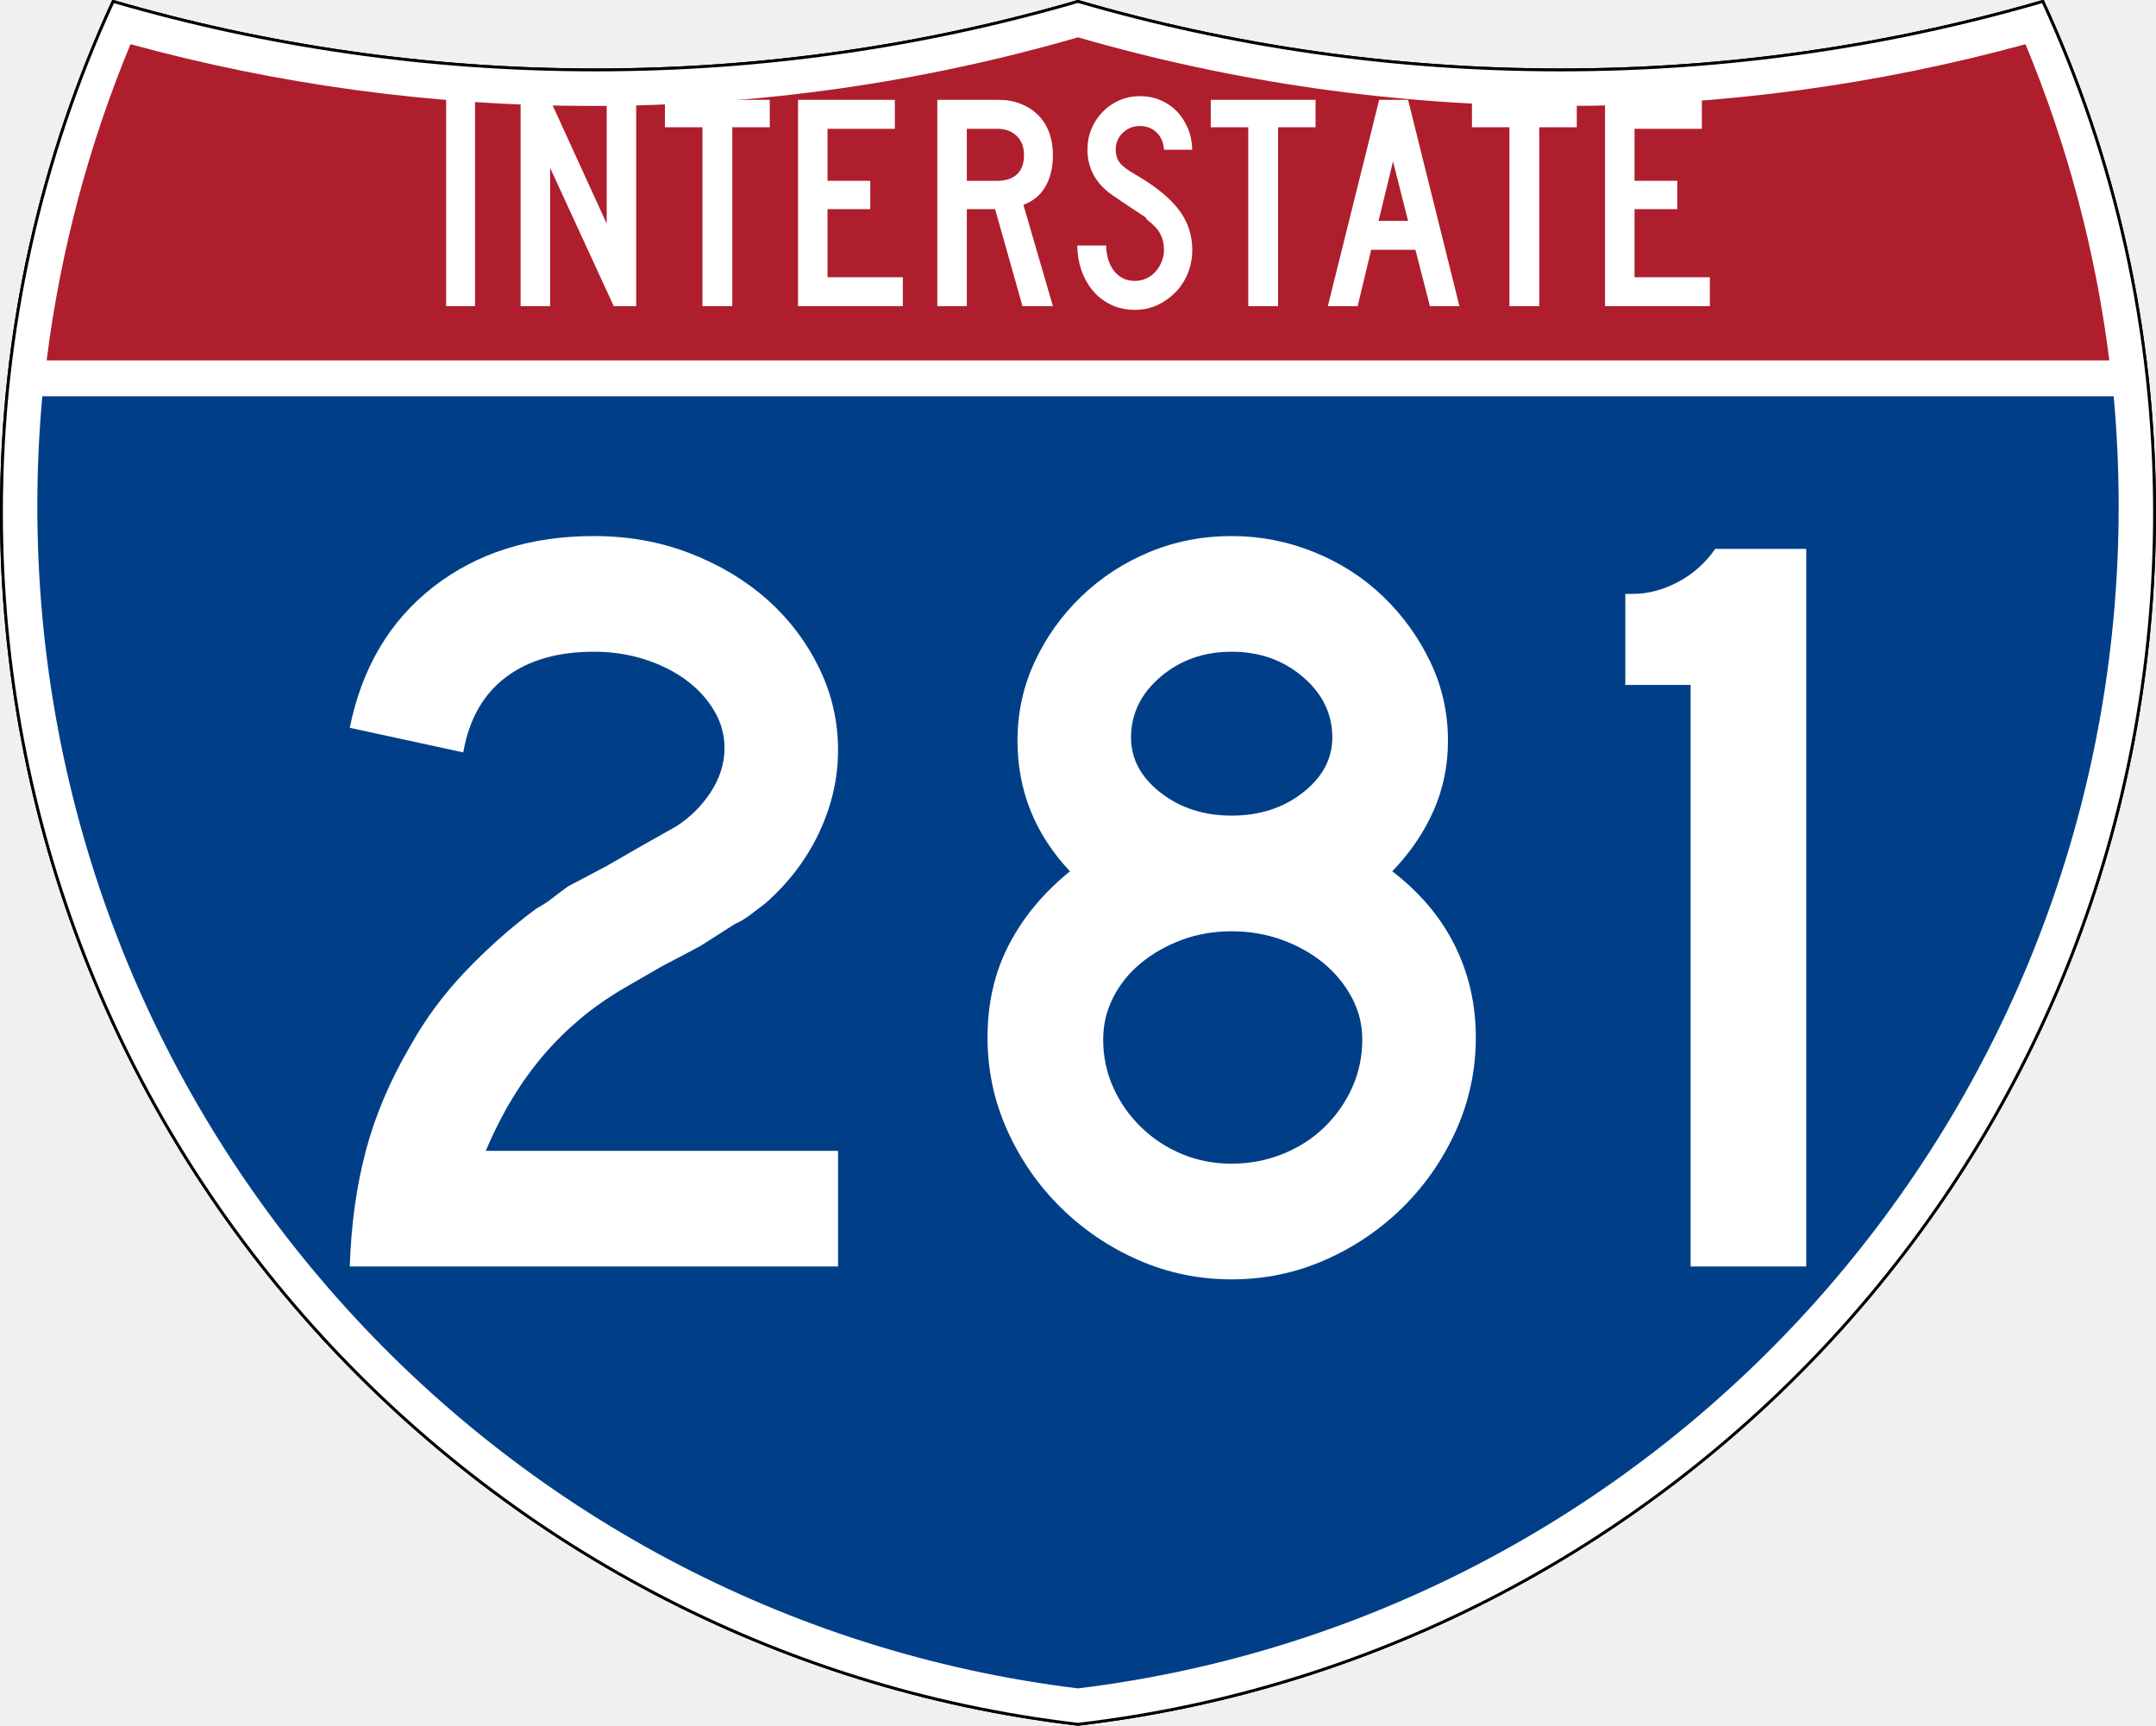
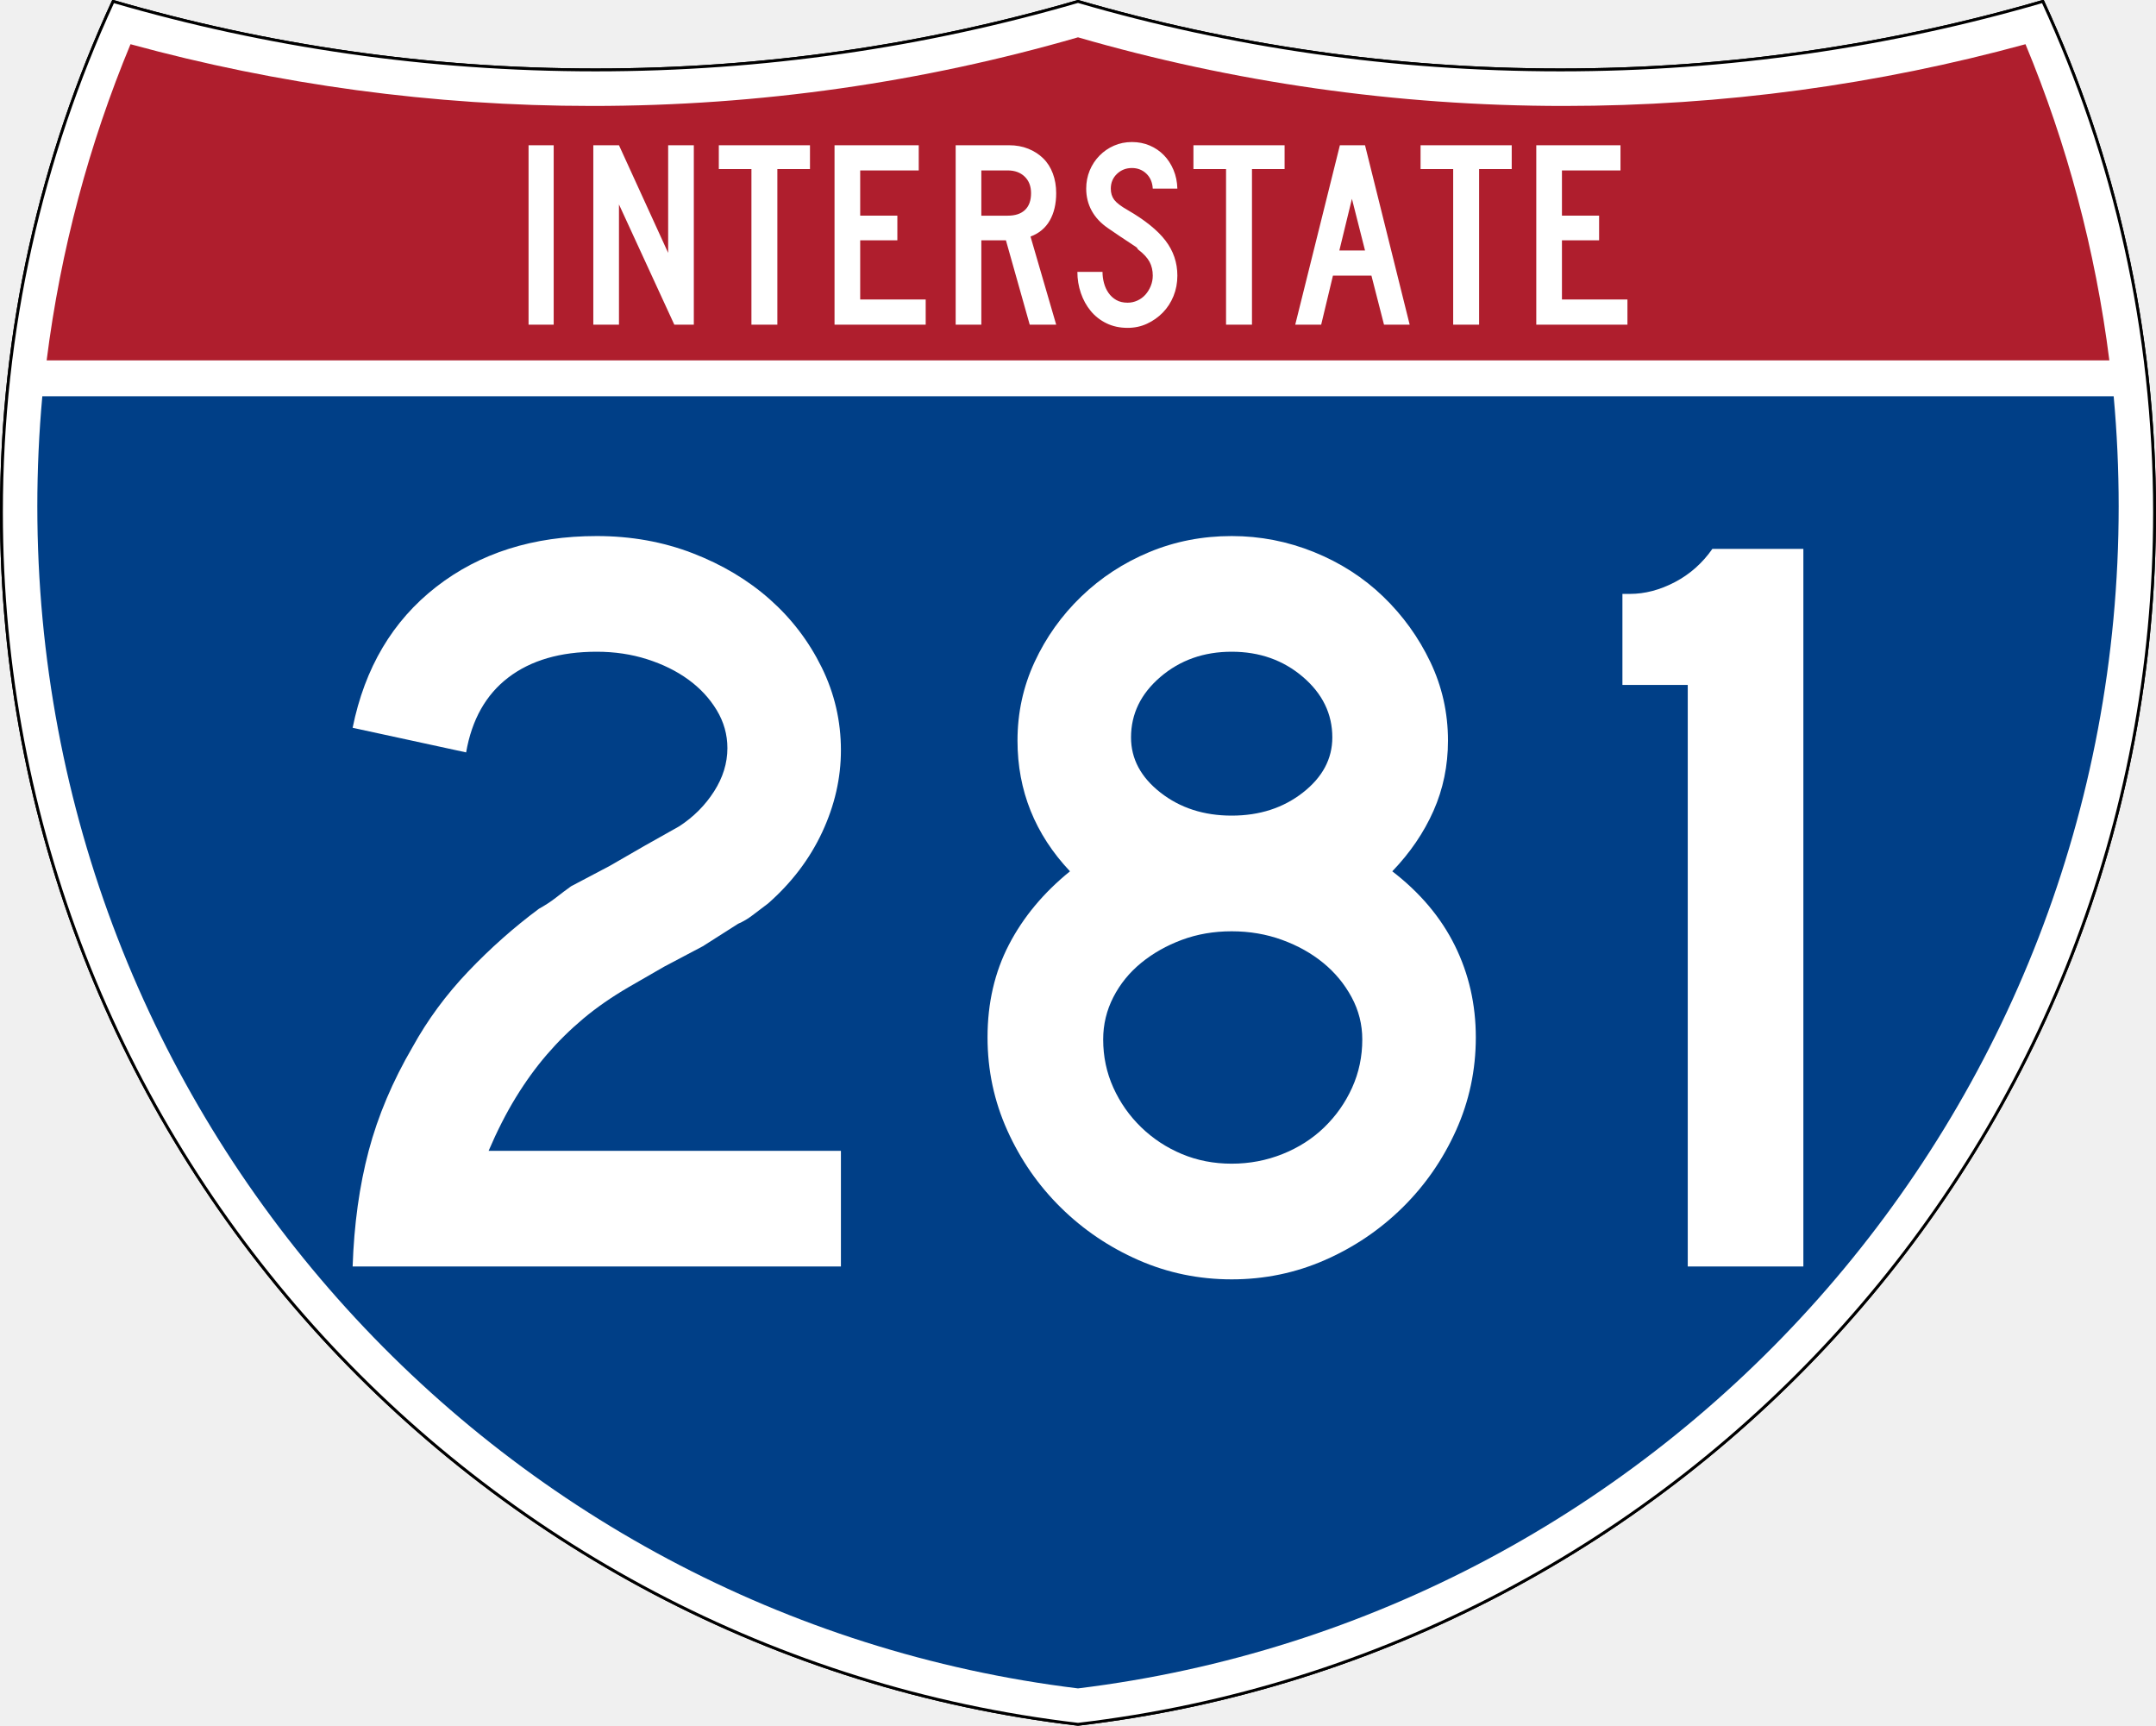
<svg xmlns="http://www.w3.org/2000/svg" width="751" height="601" viewBox="0 0 750 599.999" id="Layer_1" xml:space="preserve">
  <g transform="matrix(0.998668,0,0,0.99867,0.499334,0.398971)" id="g5" style="fill:#ffffff;fill-opacity:1;stroke:#000000;stroke-width:1;stroke-miterlimit:4;stroke-opacity:1;stroke-dasharray:none">
    <path d="M 38.915,0 C 92.236,15.525 148.625,23.85 206.958,23.85 265.291,23.85 321.679,15.525 375,4.883e-4 428.32,15.525 484.709,23.85 543.042,23.85 601.375,23.85 657.764,15.525 711.084,0 736.064,54.121 750,114.388 750,177.909 750,395.718 586.16,575.254 375,599.999 163.839,575.254 0,395.718 0,177.909 0,114.388 13.935,54.121 38.915,0 z" id="path7" style="fill:#ffffff;fill-opacity:1;stroke:#000000;stroke-width:1;stroke-miterlimit:4;stroke-opacity:1;stroke-dasharray:none" />
    <path d="M 38.915,0 C 92.236,15.525 148.625,23.85 206.958,23.85 265.291,23.85 321.679,15.525 375,4.883e-4 428.32,15.525 484.709,23.85 543.042,23.85 601.375,23.85 657.764,15.525 711.084,0 736.064,54.121 750,114.388 750,177.909 750,395.718 586.16,575.254 375,599.999 163.839,575.254 0,395.718 0,177.909 0,114.388 13.935,54.121 38.915,0 z" id="path9" style="fill:#ffffff;fill-opacity:1;stroke:#000000;stroke-width:1;stroke-linecap:round;stroke-linejoin:round;stroke-miterlimit:4;stroke-opacity:1;stroke-dasharray:none" />
  </g>
  <g transform="matrix(1.0056,0,0,1.01014,-2.10137,-3.70189)" id="g11" style="fill:#003f87;fill-opacity:1">
    <path d="m 15,177.909 c 0,-12.782 0.585,-25.427 1.729,-37.91 l 716.542,0 C 734.415,152.482 735,165.127 735,177.909 735,387.423 577.855,560.229 375,584.891 172.145,560.229 15,387.423 15,177.909 z" id="path13" style="fill:#003f87;fill-opacity:1" />
  </g>
  <g transform="matrix(1.00604,0,0,1.02708,-2.2645,-3.1523)" id="g15" style="fill:#af1e2d;fill-opacity:1">
    <path d="m 47.378,17.943 c 50.892,13.635 104.388,20.906 159.582,20.906 58.261,0 114.629,-8.101 168.04,-23.238 53.411,15.137 109.779,23.238 168.04,23.238 55.194,0 108.69,-7.271 159.581,-20.906 14.262,33.625 24.164,69.546 28.996,107.056 l -713.235,0 C 23.215,87.489 33.116,51.567 47.378,17.943 z" id="path17" style="fill:#af1e2d;fill-opacity:1" />
  </g>
-   <path fill="#fff" d="M108.869 112.812V50.416h8.741v62.395h-8.741zm50.701 0-19.25-41.814v41.814h-8.928V50.416h8.928l17.11 37.437V50.416h8.928v62.395h-6.789zm35.847-54.105v54.105h-9.019V58.706h-11.346v-8.29h31.712v8.29h-11.346zm19.889 54.105V50.416h29.294v8.756H224.234v15.736h12.927v8.569H224.234v20.582h22.784v8.753h-31.712zm67.899 0-8.278-29.335h-8.554v29.335h-8.928V50.416h18.6c2.418 0 4.634.404 6.649 1.211 2.015.807 3.751 1.925 5.208 3.354 1.457 1.429 2.573 3.183 3.347 5.262.775 2.079 1.162 4.361 1.162 6.845-0 3.725-.744 6.891-2.232 9.499-1.488 2.608-3.72 4.47-6.696 5.586l8.928 30.639h-9.207zm.465-45.724c-0-2.421-.744-4.346-2.232-5.773-1.488-1.428-3.441-2.141-5.859-2.141h-9.207v15.736h9.207c2.603 0 4.603-.667 5.998-2.002 1.395-1.335 2.093-3.274 2.093-5.819zm50.894 28.681c-0 2.546-.449 4.921-1.348 7.125-.899 2.203-2.138 4.112-3.719 5.727-1.581 1.614-3.41 2.903-5.487 3.865-2.077.962-4.325 1.444-6.743 1.444-2.728 0-5.177-.528-7.346-1.583-2.169-1.055-3.998-2.483-5.486-4.283-1.488-1.8-2.635-3.88-3.441-6.24-.806-2.36-1.209-4.812-1.209-7.356h8.741c-0 1.304.17 2.591.511 3.864.341 1.272.867 2.421 1.581 3.446.713 1.025 1.612 1.848 2.698 2.468 1.085.621 2.402.931 3.952.931 1.179 0 2.311-.248 3.396-.745 1.085-.496 2.015-1.179 2.79-2.049.775-.87 1.394-1.879 1.859-3.027.464-1.148.697-2.344.697-3.587-0-1.8-.372-3.398-1.115-4.794-.744-1.396-2.045-2.809-3.905-4.237-.31-.311-.434-.482-.372-.513.062-.031-.123-.202-.558-.512-.434-.31-1.349-.915-2.744-1.816-1.395-.901-3.674-2.437-6.835-4.608-2.541-1.739-4.447-3.773-5.719-6.102-1.271-2.328-1.907-4.889-1.907-7.682 0-2.236.403-4.331 1.209-6.286.806-1.955 1.937-3.678 3.394-5.168 1.457-1.49 3.146-2.654 5.069-3.493 1.922-.838 3.999-1.258 6.229-1.258 2.233 0 4.294.404 6.185 1.211 1.891.807 3.534 1.925 4.928 3.354 1.394 1.429 2.51 3.136 3.347 5.123.837 1.987 1.287 4.159 1.349 6.518h-8.557c-.123-2.173-.867-3.911-2.231-5.215-1.364-1.303-3.039-1.955-5.023-1.955-2.045 0-3.781.683-5.206 2.049-1.426 1.366-2.138 3.073-2.138 5.121-0 1.552.403 2.855 1.209 3.911.806 1.055 2.356 2.235 4.649 3.538 6.015 3.477 10.401 7.015 13.16 10.616 2.759 3.601 4.138 7.667 4.138 12.199zm25.956-37.062v54.105h-9.019V58.706h-11.346v-8.29H371.867v8.29h-11.346zm45.928 54.105-4.371-17.043h-13.393l-4.09 17.043h-9.022l15.53-62.395h8.744l15.53 62.395h-8.928zM395.289 69.042l-4.371 17.973h8.928l-4.558-17.973zm44.242-10.336v54.105h-9.019V58.706h-11.346v-8.29h31.712v8.29h-11.346zm19.889 54.105V50.416h29.294v8.756h-20.366v15.736h12.927v8.569h-12.927v20.582h22.784v8.753h-31.712z" transform="translate(375.000,70.500) scale(1.15) translate(-300.000,-81.614)" />
+   <path fill="#fff" d="M108.869 112.812V50.416h8.741v62.395h-8.741zm50.701 0-19.25-41.814v41.814h-8.928V50.416h8.928l17.11 37.437V50.416h8.928v62.395h-6.789zm35.847-54.105v54.105h-9.019V58.706h-11.346v-8.29h31.712v8.29h-11.346zm19.889 54.105V50.416h29.294v8.756H224.234v15.736h12.927v8.569H224.234v20.582h22.784v8.753h-31.712zm67.899 0-8.278-29.335h-8.554v29.335h-8.928V50.416h18.6c2.418 0 4.634.404 6.649 1.211 2.015.807 3.751 1.925 5.208 3.354 1.457 1.429 2.573 3.183 3.347 5.262.775 2.079 1.162 4.361 1.162 6.845-0 3.725-.744 6.891-2.232 9.499-1.488 2.608-3.72 4.47-6.696 5.586l8.928 30.639h-9.207zm.465-45.724c-0-2.421-.744-4.346-2.232-5.773-1.488-1.428-3.441-2.141-5.859-2.141h-9.207v15.736h9.207c2.603 0 4.603-.667 5.998-2.002 1.395-1.335 2.093-3.274 2.093-5.819zm50.894 28.681c-0 2.546-.449 4.921-1.348 7.125-.899 2.203-2.138 4.112-3.719 5.727-1.581 1.614-3.41 2.903-5.487 3.865-2.077.962-4.325 1.444-6.743 1.444-2.728 0-5.177-.528-7.346-1.583-2.169-1.055-3.998-2.483-5.486-4.283-1.488-1.8-2.635-3.88-3.441-6.24-.806-2.36-1.209-4.812-1.209-7.356h8.741c-0 1.304.17 2.591.511 3.864.341 1.272.867 2.421 1.581 3.446.713 1.025 1.612 1.848 2.698 2.468 1.085.621 2.402.931 3.952.931 1.179 0 2.311-.248 3.396-.745 1.085-.496 2.015-1.179 2.79-2.049.775-.87 1.394-1.879 1.859-3.027.464-1.148.697-2.344.697-3.587-0-1.8-.372-3.398-1.115-4.794-.744-1.396-2.045-2.809-3.905-4.237-.31-.311-.434-.482-.372-.513.062-.031-.123-.202-.558-.512-.434-.31-1.349-.915-2.744-1.816-1.395-.901-3.674-2.437-6.835-4.608-2.541-1.739-4.447-3.773-5.719-6.102-1.271-2.328-1.907-4.889-1.907-7.682 0-2.236.403-4.331 1.209-6.286.806-1.955 1.937-3.678 3.394-5.168 1.457-1.49 3.146-2.654 5.069-3.493 1.922-.838 3.999-1.258 6.229-1.258 2.233 0 4.294.404 6.185 1.211 1.891.807 3.534 1.925 4.928 3.354 1.394 1.429 2.51 3.136 3.347 5.123.837 1.987 1.287 4.159 1.349 6.518h-8.557c-.123-2.173-.867-3.911-2.231-5.215-1.364-1.303-3.039-1.955-5.023-1.955-2.045 0-3.781.683-5.206 2.049-1.426 1.366-2.138 3.073-2.138 5.121-0 1.552.403 2.855 1.209 3.911.806 1.055 2.356 2.235 4.649 3.538 6.015 3.477 10.401 7.015 13.16 10.616 2.759 3.601 4.138 7.667 4.138 12.199zm25.956-37.062v54.105h-9.019V58.706h-11.346v-8.29H371.867v8.29h-11.346zm45.928 54.105-4.371-17.043h-13.393l-4.09 17.043h-9.022l15.53-62.395h8.744l15.53 62.395h-8.928zM395.289 69.042l-4.371 17.973h8.928l-4.558-17.973zm44.242-10.336v54.105h-9.019V58.706h-11.346v-8.29h31.712v8.29h-11.346zm19.889 54.105V50.416h29.294v8.756h-20.366v15.736h12.927v8.569h-12.927v20.582h22.784v8.753h-31.712z" transform="translate(75.000,0)" />
  <g transform="translate(375.000,315.000) scale(1) translate(-375.000,-315.000)">
-     <path fill="#fff" d="M 215.071,440.389 C 215.564,425.739 217.425,412.329 220.653,400.158 C 223.882,387.986 228.974,375.944 235.932,364.03 C 241.146,354.587 247.601,345.83 255.297,337.759 C 262.993,329.688 271.187,322.424 279.88,315.967 C 282.116,314.731 284.103,313.43 285.843,312.062 C 287.582,310.694 289.319,309.389 291.055,308.146 L 304.469,301.075 L 316.758,293.992 L 328.683,287.285 C 333.646,284.057 337.68,280.021 340.784,275.178 C 343.887,270.336 345.439,265.308 345.439,260.093 C 345.439,255.38 344.198,250.973 341.716,246.872 C 339.234,242.773 335.945,239.233 331.849,236.255 C 327.752,233.276 322.972,230.918 317.508,229.178 C 312.044,227.439 306.208,226.569 300.001,226.569 C 287.337,226.569 277.093,229.55 269.268,235.51 C 261.443,241.471 256.538,250.162 254.552,261.582 L 215.071,253.022 C 219.293,232.159 228.976,215.829 244.122,204.032 C 259.268,192.236 277.894,186.338 300.001,186.338 C 311.922,186.338 323.034,188.326 333.338,192.301 C 343.641,196.276 352.58,201.615 360.155,208.318 C 367.729,215.022 373.752,222.905 378.224,231.969 C 382.695,241.033 384.931,250.658 384.931,260.844 C 384.931,270.529 382.758,280.027 378.412,289.337 C 374.065,298.648 367.796,306.907 359.603,314.114 C 357.618,315.599 355.818,316.963 354.204,318.206 C 352.589,319.449 350.911,320.442 349.168,321.185 L 336.879,329.006 L 323.465,336.088 L 311.176,343.17 C 305.211,346.641 299.933,350.302 295.34,354.152 C 290.748,358.002 286.526,362.162 282.677,366.634 C 278.827,371.105 275.225,376.073 271.871,381.537 C 268.518,387.001 265.352,393.208 262.373,400.158 L 384.931,400.158 L 384.931,440.389 L 215.071,440.389 z " transform="translate(-93.403,0)" />
+     <path fill="#fff" d="M 215.071,440.389 C 215.564,425.739 217.425,412.329 220.653,400.158 C 223.882,387.986 228.974,375.944 235.932,364.03 C 241.146,354.587 247.601,345.83 255.297,337.759 C 262.993,329.688 271.187,322.424 279.88,315.967 C 282.116,314.731 284.103,313.43 285.843,312.062 C 287.582,310.694 289.319,309.389 291.055,308.146 L 304.469,301.075 L 316.758,293.992 L 328.683,287.285 C 333.646,284.057 337.68,280.021 340.784,275.178 C 343.887,270.336 345.439,265.308 345.439,260.093 C 345.439,255.38 344.198,250.973 341.716,246.872 C 339.234,242.773 335.945,239.233 331.849,236.255 C 327.752,233.276 322.972,230.918 317.508,229.178 C 312.044,227.439 306.208,226.569 300.001,226.569 C 287.337,226.569 277.093,229.55 269.268,235.51 C 261.443,241.471 256.538,250.162 254.552,261.582 L 215.071,253.022 C 219.293,232.159 228.976,215.829 244.122,204.032 C 259.268,192.236 277.894,186.338 300.001,186.338 C 311.922,186.338 323.034,188.326 333.338,192.301 C 343.641,196.276 352.58,201.615 360.155,208.318 C 367.729,215.022 373.752,222.905 378.224,231.969 C 382.695,241.033 384.931,250.658 384.931,260.844 C 384.931,270.529 382.758,280.027 378.412,289.337 C 374.065,298.648 367.796,306.907 359.603,314.114 C 357.618,315.599 355.818,316.963 354.204,318.206 C 352.589,319.449 350.911,320.442 349.168,321.185 L 336.879,329.006 L 323.465,336.088 L 311.176,343.17 C 305.211,346.641 299.933,350.302 295.34,354.152 C 290.748,358.002 286.526,362.162 282.677,366.634 C 278.827,371.105 275.225,376.073 271.871,381.537 C 268.518,387.001 265.352,393.208 262.373,400.158 L 384.931,400.158 L 384.931,440.389 L 215.071,440.389 z " transform="translate(-92.403,0)" />
    <path fill="#fff" d="M 384.93,360.678 C 384.929,372.099 382.631,382.901 378.035,393.083 C 373.438,403.265 367.23,412.206 359.409,419.905 C 351.587,427.605 342.586,433.689 332.404,438.157 C 322.222,442.624 311.421,444.858 300,444.858 C 288.571,444.858 277.766,442.624 267.584,438.157 C 257.403,433.689 248.401,427.605 240.58,419.905 C 232.759,412.206 226.552,403.265 221.959,393.083 C 217.367,382.901 215.071,372.099 215.071,360.678 C 215.071,348.757 217.553,338.016 222.517,328.456 C 227.48,318.895 234.559,310.39 243.752,302.94 C 231.58,290.026 225.495,274.877 225.495,257.491 C 225.495,247.806 227.482,238.679 231.457,230.111 C 235.432,221.544 240.834,213.969 247.662,207.387 C 254.491,200.805 262.374,195.651 271.313,191.926 C 280.252,188.202 289.814,186.339 300,186.339 C 309.935,186.339 319.496,188.202 328.681,191.926 C 337.866,195.651 345.875,200.805 352.707,207.387 C 359.539,213.969 365.003,221.544 369.1,230.111 C 373.196,238.679 375.244,247.806 375.244,257.491 C 375.244,266.184 373.567,274.318 370.214,281.892 C 366.86,289.467 362.08,296.483 355.873,302.94 C 365.558,310.39 372.823,319.019 377.665,328.825 C 382.508,338.632 384.929,349.25 384.93,360.678 L 384.93,360.678 z M 335.013,256.377 C 335.013,248.177 331.599,241.159 324.771,235.324 C 317.942,229.488 309.685,226.57 300,226.57 C 290.315,226.57 282.058,229.488 275.229,235.324 C 268.401,241.159 264.987,248.177 264.987,256.377 C 264.987,263.827 268.401,270.221 275.229,275.56 C 282.058,280.9 290.315,283.569 300,283.569 C 309.685,283.569 317.942,280.9 324.771,275.56 C 331.599,270.221 335.013,263.827 335.013,256.377 L 335.013,256.377 z M 345.437,361.417 C 345.437,356.203 344.196,351.3 341.714,346.707 C 339.232,342.114 335.943,338.141 331.847,334.788 C 327.751,331.434 322.971,328.765 317.507,326.779 C 312.042,324.793 306.207,323.801 300,323.8 C 293.793,323.801 288.02,324.793 282.681,326.779 C 277.342,328.765 272.622,331.434 268.522,334.788 C 264.422,338.141 261.194,342.114 258.837,346.707 C 256.48,351.3 255.301,356.203 255.302,361.417 C 255.301,367.382 256.48,372.971 258.837,378.185 C 261.194,383.399 264.422,387.992 268.522,391.963 C 272.622,395.934 277.342,399.038 282.681,401.273 C 288.02,403.509 293.793,404.627 300,404.627 C 306.207,404.627 312.105,403.509 317.694,401.273 C 323.283,399.038 328.126,395.934 332.222,391.963 C 336.318,387.992 339.545,383.399 341.902,378.185 C 344.259,372.971 345.437,367.382 345.437,361.417 L 345.437,361.417 z " transform="translate(128.458,0)" />
-     <path fill="#fff" d="M 291.254,440.389 L 291.254,238.119 L 268.529,238.119 L 268.529,206.459 L 271.132,206.459 C 276.346,206.46 281.56,205.094 286.775,202.361 C 291.989,199.629 296.335,195.778 299.814,190.806 L 331.473,190.806 L 331.473,440.389 L 291.254,440.389 z " transform="translate(296.858,0)" />
+     <path fill="#fff" d="M 291.254,440.389 L 291.254,238.119 L 268.529,238.119 L 268.529,206.459 L 271.132,206.459 C 276.346,206.46 281.56,205.094 286.775,202.361 C 291.989,199.629 296.335,195.778 299.814,190.806 L 331.473,190.806 L 331.473,440.389 L 291.254,440.389 z " transform="translate(295.858,0)" />
  </g>
</svg>
